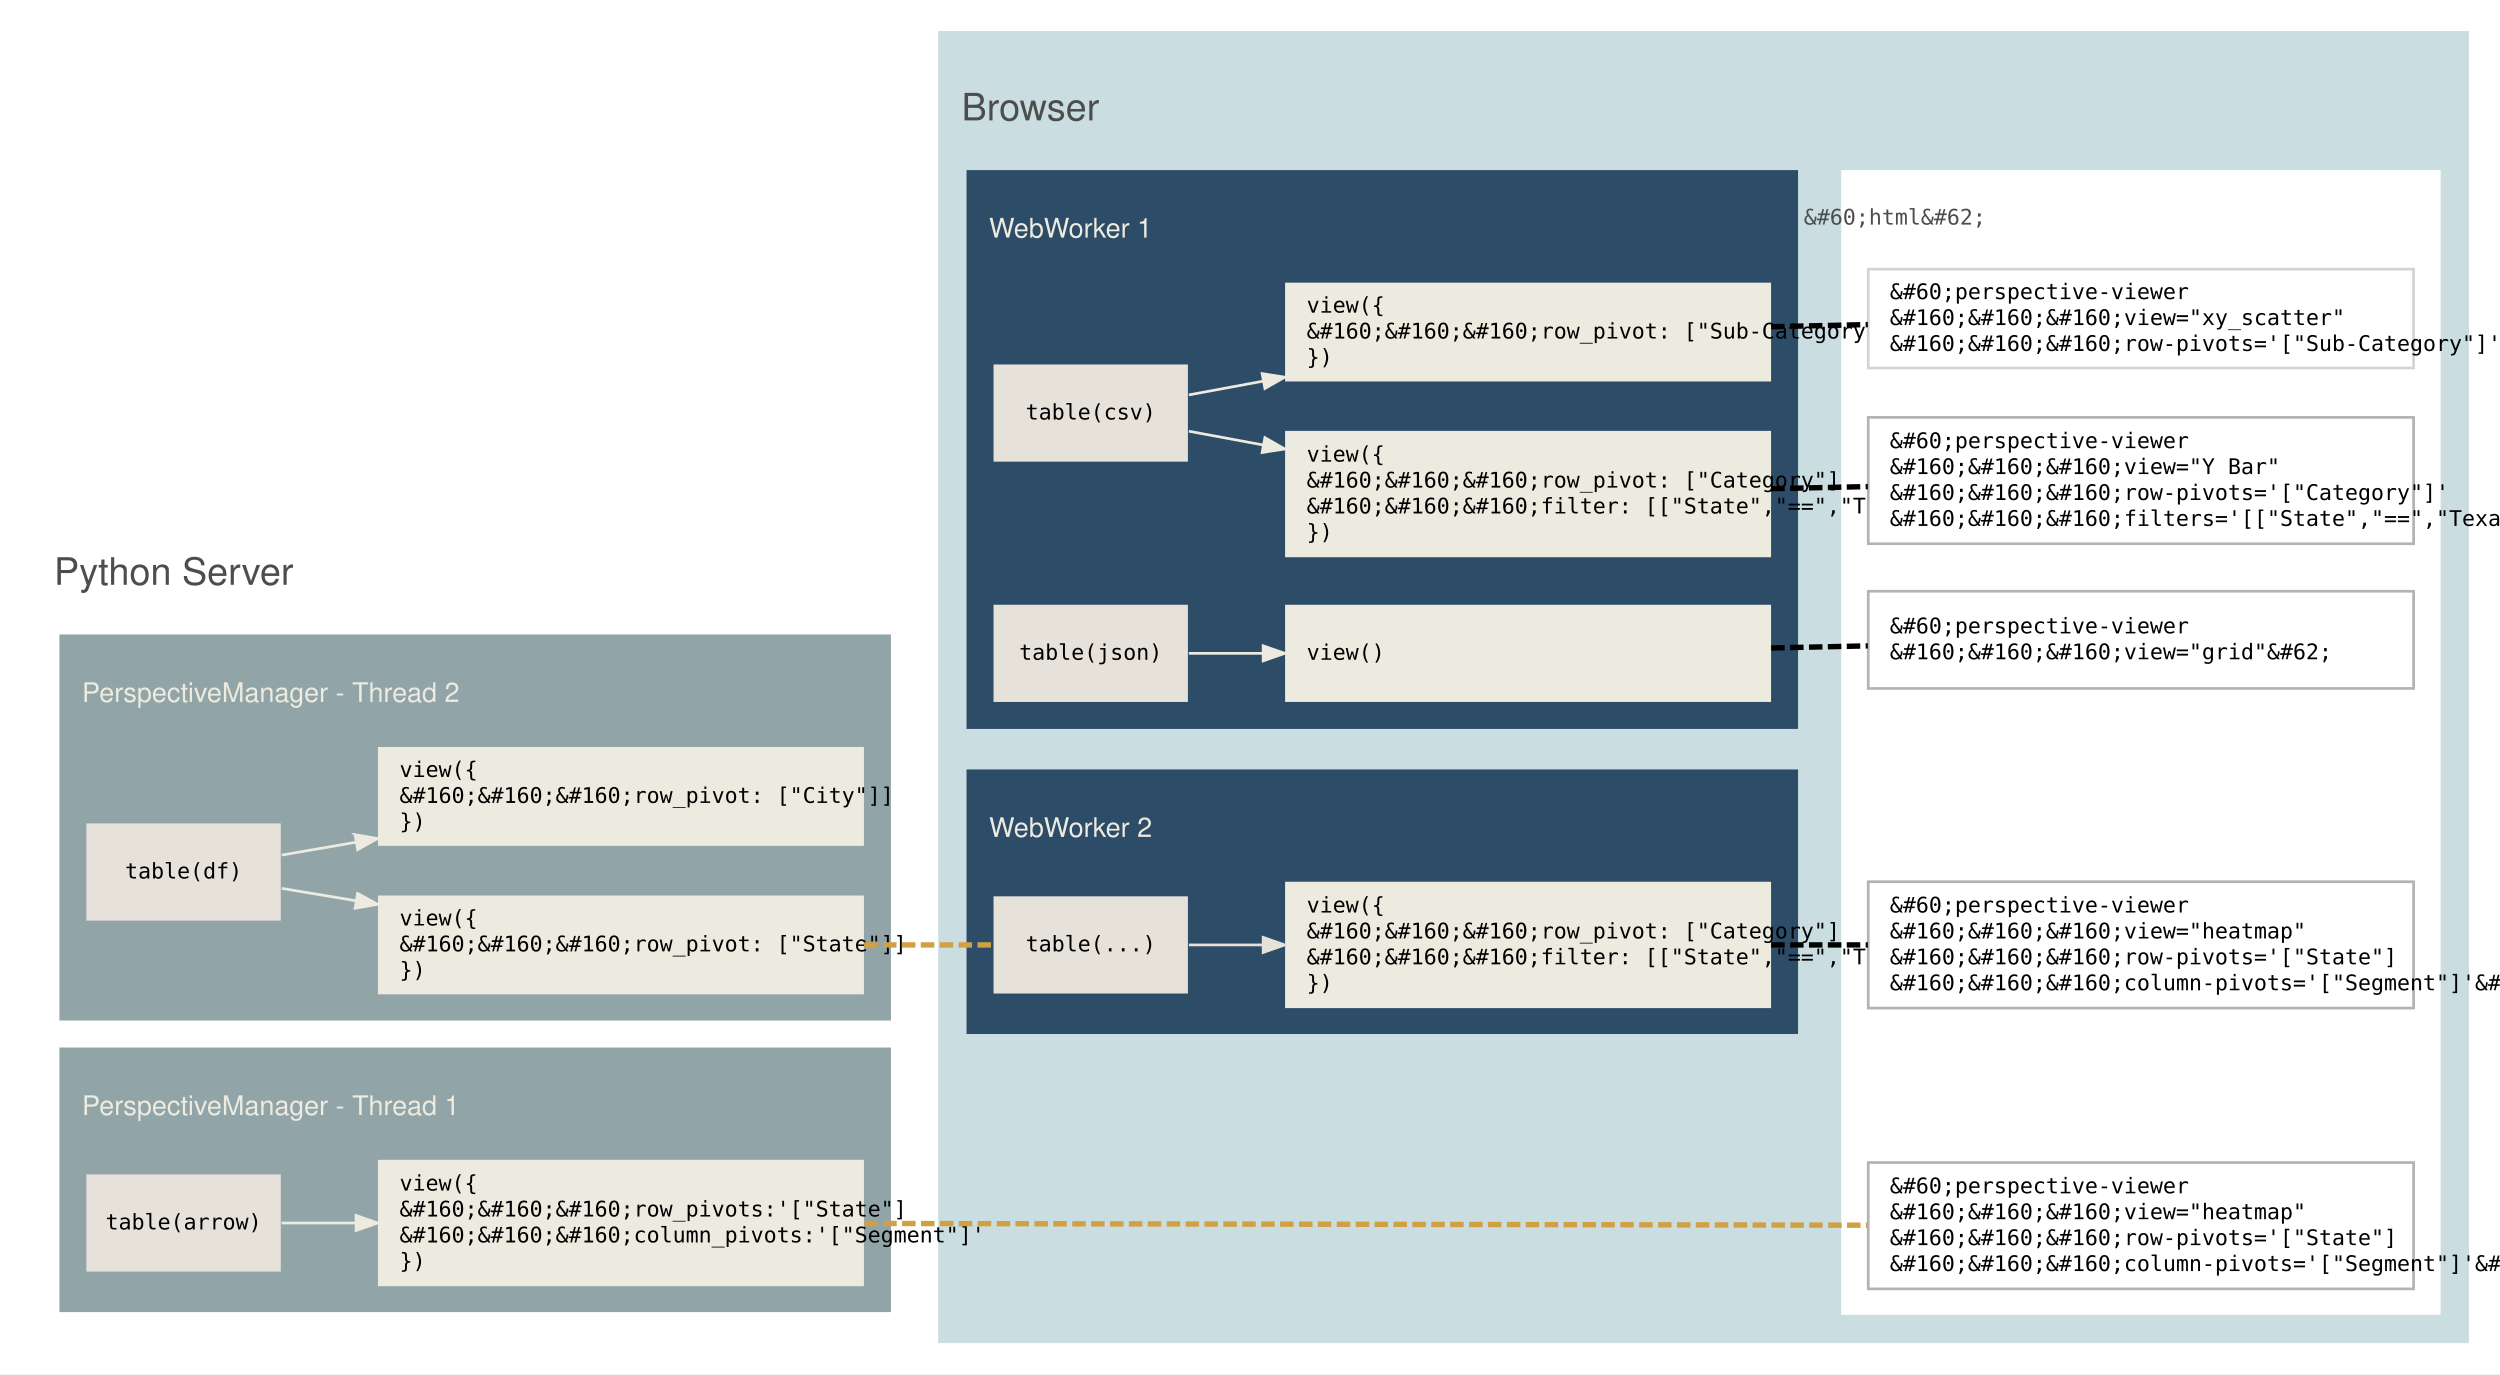
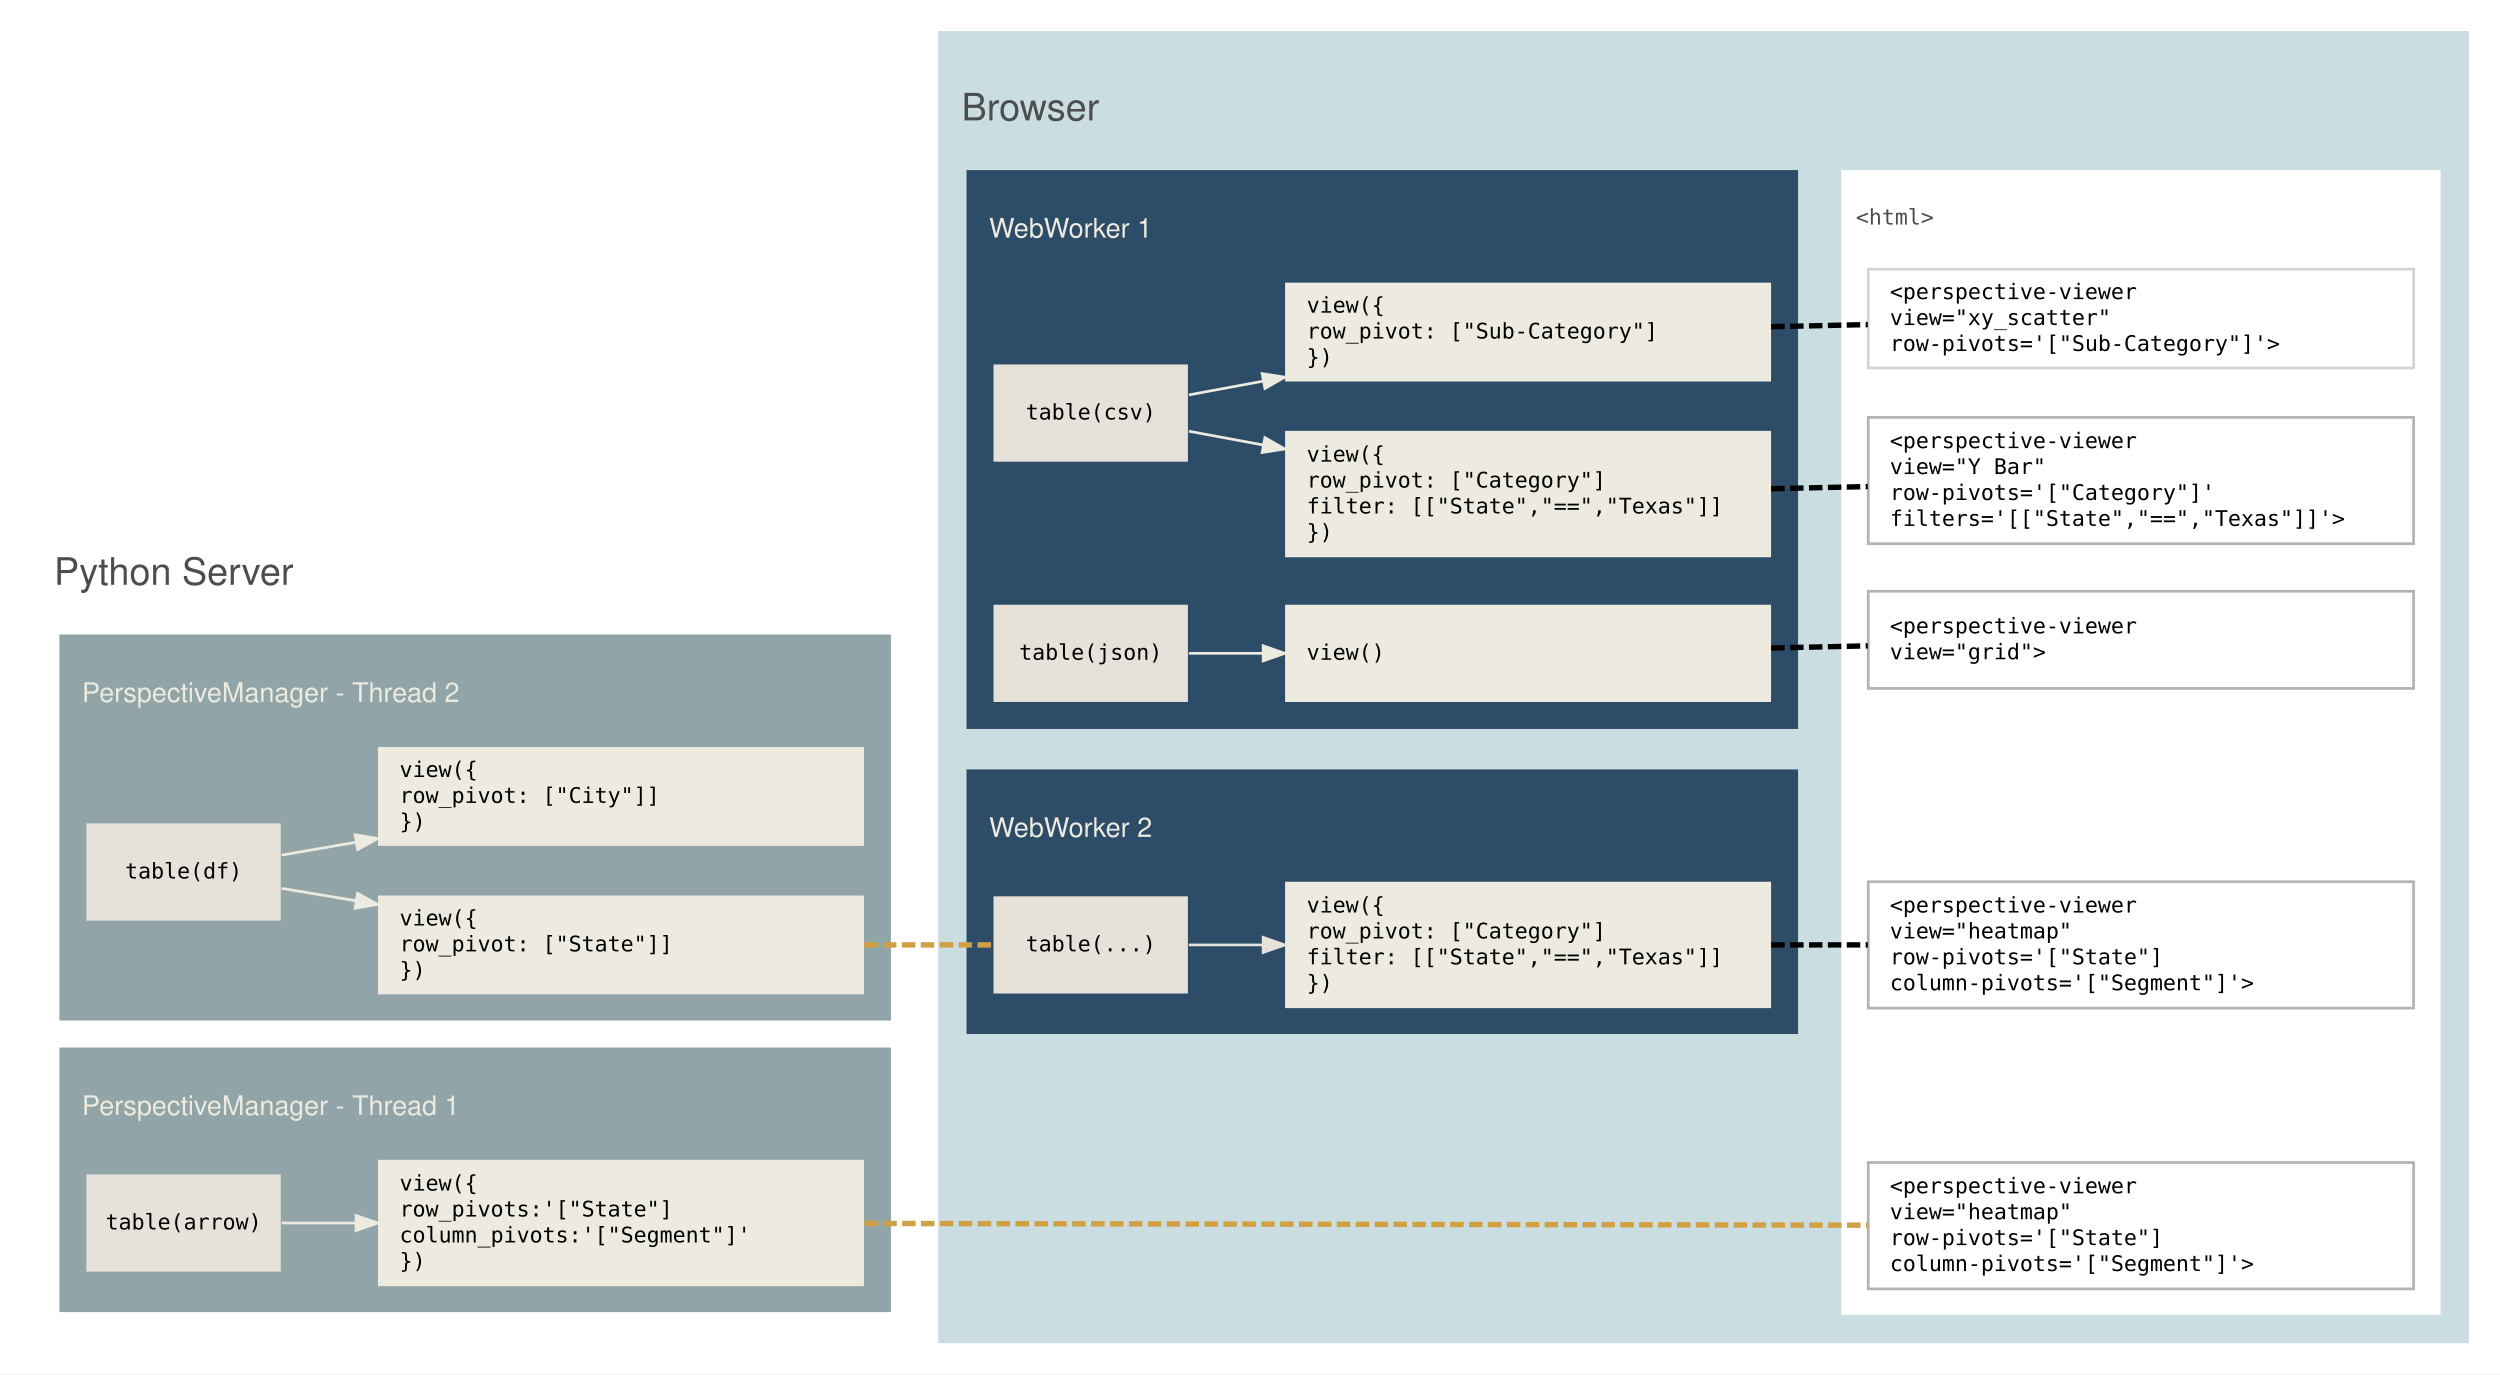
- <svg xmlns="http://www.w3.org/2000/svg" width="926pt" height="509pt" viewBox="0 0 926 509">
-   <g class="graph" data-name="G">
-     <path fill="#fff" stroke="transparent" d="M0 509V0h926v509H0z" />
-     <g class="cluster">
-       <path fill="none" stroke="transparent" d="M12 496V184h328v312H12z" />
-       <text text-anchor="middle" x="60.344" y="-288.4" font-family="Helvetica,sans-Serif" font-size="14" fill="#4d4d4d" transform="translate(4 505)">Python Server</text>
+ <svg xmlns="http://www.w3.org/2000/svg" width="926pt" height="509pt" viewBox="0.00 0.00 926.00 509.00">
+   <g id="graph0" class="graph" transform="translate(4,505) scale(1)" data-name="G">
+     <polygon fill="#ffffff" stroke="transparent" points="-4,4 -4,-505 922,-505 922,4 -4,4" style="" />
+     <g id="clust1" class="cluster">
+       <polygon fill="none" stroke="transparent" points="8,-9 8,-321 336,-321 336,-9 8,-9" style="" />
+       <text text-anchor="middle" x="60.344" y="-288.4" font-family="Helvetica,sans-Serif" font-size="14.00" fill="#4d4d4d" style="">Python Server</text>
    </g>
-     <g class="cluster">
-       <path fill="#91a4a8" stroke="transparent" d="M22 378V235h308v143H22z" />
-       <text text-anchor="middle" x="96.292" y="-245" font-family="Helvetica,sans-Serif" font-size="10" fill="#edebdf" transform="translate(4 505)">PerspectiveManager - Thread 2</text>
+     <g id="clust2" class="cluster">
+       <polygon fill="#91a4a8" stroke="transparent" points="18,-127 18,-270 326,-270 326,-127 18,-127" style="" />
+       <text text-anchor="middle" x="96.292" y="-245" font-family="Helvetica,sans-Serif" font-size="10.00" fill="#edebdf" style="">PerspectiveManager - Thread 2</text>
    </g>
-     <g class="cluster">
-       <path fill="#91a4a8" stroke="transparent" d="M22 486v-98h308v98H22z" />
-       <text text-anchor="middle" x="96.292" y="-92" font-family="Helvetica,sans-Serif" font-size="10" fill="#edebdf" transform="translate(4 505)">PerspectiveManager - Thread 1</text>
+     <g id="clust3" class="cluster">
+       <polygon fill="#91a4a8" stroke="transparent" points="18,-19 18,-117 326,-117 326,-19 18,-19" style="" />
+       <text text-anchor="middle" x="96.292" y="-92" font-family="Helvetica,sans-Serif" font-size="10.00" fill="#edebdf" style="">PerspectiveManager - Thread 1</text>
    </g>
-     <g class="cluster">
-       <path fill="#cadee1" stroke="#cadee1" d="M348 497V12h566v485H348z" />
-       <text text-anchor="middle" x="377.665" y="-460.4" font-family="Helvetica,sans-Serif" font-size="14" fill="#4d4d4d" transform="translate(4 505)">Browser</text>
+     <g id="clust4" class="cluster">
+       <polygon fill="#cadee1" stroke="#cadee1" points="344,-8 344,-493 910,-493 910,-8 344,-8" style="" />
+       <text text-anchor="middle" x="377.665" y="-460.4" font-family="Helvetica,sans-Serif" font-size="14.00" fill="#4d4d4d" style="">Browser</text>
    </g>
-     <g class="cluster">
-       <path fill="#2d4c68" stroke="transparent" d="M358 270V63h308v207H358z" />
-       <text text-anchor="middle" x="392.555" y="-417" font-family="Helvetica,sans-Serif" font-size="10" fill="#edebdf" transform="translate(4 505)">WebWorker 1</text>
+     <g id="clust5" class="cluster">
+       <polygon fill="#2d4c68" stroke="transparent" points="354,-235 354,-442 662,-442 662,-235 354,-235" style="" />
+       <text text-anchor="middle" x="392.555" y="-417" font-family="Helvetica,sans-Serif" font-size="10.00" fill="#edebdf" style="">WebWorker 1</text>
    </g>
-     <g class="cluster">
-       <path fill="#2d4c68" stroke="transparent" d="M358 383v-98h308v98H358z" />
-       <text text-anchor="middle" x="392.555" y="-195" font-family="Helvetica,sans-Serif" font-size="10" fill="#edebdf" transform="translate(4 505)">WebWorker 2</text>
+     <g id="clust7" class="cluster">
+       <polygon fill="#2d4c68" stroke="transparent" points="354,-122 354,-220 662,-220 662,-122 354,-122" style="" />
+       <text text-anchor="middle" x="392.555" y="-195" font-family="Helvetica,sans-Serif" font-size="10.00" fill="#edebdf" style="">WebWorker 2</text>
    </g>
-     <g class="cluster">
-       <path fill="#fff" stroke="transparent" d="M682 487V63h222v424H682z" />
-       <text text-anchor="middle" x="697.846" y="-421.8" font-family="monospace" font-size="8" fill="#4d4d4d" transform="translate(4 505)">&amp;#60;html&amp;#62;</text>
+     <g id="clust9" class="cluster">
+       <polygon fill="#ffffff" stroke="transparent" points="678,-18 678,-442 900,-442 900,-18 678,-18" style="" />
+       <text text-anchor="middle" x="697.846" y="-421.8" font-family="monospace" font-size="8.00" fill="#4d4d4d" style="">&lt;html&gt;</text>
    </g>
-     <g class="node" data-name="table_thread_2">
-       <path fill="#e6e2da" stroke="transparent" d="M104 305H32v36h72v-36z" />
-       <text text-anchor="middle" x="64" y="-179.6" font-family="monospace" font-size="8" transform="translate(4 505)">table(df)</text>
+     <g id="node1" class="node" data-name="table_thread_2">
+       <polygon fill="#e6e2da" stroke="transparent" points="100,-200 28,-200 28,-164 100,-164 100,-200" style="" />
+       <text text-anchor="middle" x="64" y="-179.6" font-family="monospace" font-size="8.00" fill="#000000" style="">table(df)</text>
    </g>
-     <g class="node" data-name="view_thread_2">
-       <path fill="#edebdf" stroke="transparent" d="M320 331.7H140v36.6h180v-36.6z" />
-       <text x="144" y="-162.2" font-family="monospace" font-size="8" transform="translate(4 505)">view({</text>
-       <text x="144" y="-152.6" font-family="monospace" font-size="8" transform="translate(4 505)">&amp;#160;&amp;#160;&amp;#160;row_pivot: ["State"]]</text>
-       <text x="144" y="-143" font-family="monospace" font-size="8" transform="translate(4 505)">})</text>
+     <g id="node2" class="node" data-name="view_thread_2">
+       <polygon fill="#edebdf" stroke="transparent" points="316,-173.3 136,-173.3 136,-136.7 316,-136.7 316,-173.3" style="" />
+       <text text-anchor="start" x="144" y="-162.2" font-family="monospace" font-size="8.00" fill="#000000" style="">view({</text>
+       <text text-anchor="start" x="144" y="-152.6" font-family="monospace" font-size="8.00" fill="#000000" style="">    row_pivot: ["State"]]</text>
+       <text text-anchor="start" x="144" y="-143" font-family="monospace" font-size="8.00" fill="#000000" style="">})</text>
    </g>
-     <g class="edge" data-name="table_thread_2-&gt;view_thread_2" stroke="#edebdf">
-       <path fill="none" d="M104.356 329.06l27.342 4.556" />
-       <path fill="#edebdf" d="M132.444 330.902l7.43 4.077-8.351 1.447.92-5.524z" />
+     <g id="edge2" class="edge" data-name="table_thread_2-&gt;view_thread_2">
+       <path fill="none" stroke="#edebdf" d="M100.356,-175.941C108.737,-174.544 118.046,-172.992 127.698,-171.384" style="" />
+       <polygon fill="#edebdf" stroke="#edebdf" points="128.444,-174.098 135.875,-170.021 127.523,-168.574 128.444,-174.098" style="" />
    </g>
-     <g class="node" data-name="view_thread_2_2">
-       <path fill="#edebdf" stroke="transparent" d="M320 276.7H140v36.6h180v-36.6z" />
-       <text x="144" y="-217.2" font-family="monospace" font-size="8" transform="translate(4 505)">view({</text>
-       <text x="144" y="-207.6" font-family="monospace" font-size="8" transform="translate(4 505)">&amp;#160;&amp;#160;&amp;#160;row_pivot: ["City"]]</text>
-       <text x="144" y="-198" font-family="monospace" font-size="8" transform="translate(4 505)">})</text>
+     <g id="node3" class="node" data-name="view_thread_2_2">
+       <polygon fill="#edebdf" stroke="transparent" points="316,-228.3 136,-228.3 136,-191.7 316,-191.7 316,-228.3" style="" />
+       <text text-anchor="start" x="144" y="-217.2" font-family="monospace" font-size="8.00" fill="#000000" style="">view({</text>
+       <text text-anchor="start" x="144" y="-207.6" font-family="monospace" font-size="8.00" fill="#000000" style="">    row_pivot: ["City"]]</text>
+       <text text-anchor="start" x="144" y="-198" font-family="monospace" font-size="8.00" fill="#000000" style="">})</text>
    </g>
-     <g class="edge" data-name="table_thread_2-&gt;view_thread_2_2" stroke="#edebdf">
-       <path fill="none" d="M104.356 316.716l27.632-4.776" />
-       <path fill="#edebdf" d="M131.514 309.18l8.36 1.397-7.406 4.122-.953-5.518z" />
+     <g id="edge1" class="edge" data-name="table_thread_2-&gt;view_thread_2_2">
+       <path fill="none" stroke="#edebdf" d="M100.356,-188.284C108.821,-189.747 118.232,-191.374 127.988,-193.06" style="" />
+       <polygon fill="#edebdf" stroke="#edebdf" points="127.514,-195.819 135.875,-194.423 128.468,-190.301 127.514,-195.819" style="" />
    </g>
-     <g class="node" data-name="table12">
-       <path fill="#e6e2da" stroke="transparent" d="M440 332h-72v36h72v-36z" />
-       <text text-anchor="middle" x="400" y="-152.6" font-family="monospace" font-size="8" transform="translate(4 505)">table(...)</text>
+     <g id="node11" class="node" data-name="table12">
+       <polygon fill="#e6e2da" stroke="transparent" points="436,-173 364,-173 364,-137 436,-137 436,-173" style="" />
+       <text text-anchor="middle" x="400" y="-152.6" font-family="monospace" font-size="8.00" fill="#000000" style="">table(...)</text>
    </g>
-     <path fill="none" stroke="#d1a043" stroke-width="2" stroke-dasharray="5,2" d="M320.058 350h47.724" data-name="view_thread_2-&gt;table12" />
-     <g class="node" data-name="table_thread_1">
-       <path fill="#e6e2da" stroke="transparent" d="M104 435H32v36h72v-36z" />
-       <text text-anchor="middle" x="64" y="-49.6" font-family="monospace" font-size="8" transform="translate(4 505)">table(arrow)</text>
+     <g id="edge8" class="edge" data-name="view_thread_2-&gt;table12">
+       <path fill="none" stroke="#d1a043" stroke-width="2" stroke-dasharray="5,2" d="M316.058,-155C332.974,-155 349.737,-155 363.782,-155" style="" />
    </g>
-     <g class="node" data-name="view_thread_1">
-       <path fill="#edebdf" stroke="transparent" d="M320 429.598H140v46.804h180v-46.804z" />
-       <text x="144" y="-64" font-family="monospace" font-size="8" transform="translate(4 505)">view({</text>
-       <text x="144" y="-54.4" font-family="monospace" font-size="8" transform="translate(4 505)">&amp;#160;&amp;#160;&amp;#160;row_pivots:'["State"]</text>
-       <text x="144" y="-44.8" font-family="monospace" font-size="8" transform="translate(4 505)">&amp;#160;&amp;#160;&amp;#160;column_pivots:'["Segment"]'</text>
-       <text x="144" y="-35.2" font-family="monospace" font-size="8" transform="translate(4 505)">})</text>
+     <g id="node4" class="node" data-name="table_thread_1">
+       <polygon fill="#e6e2da" stroke="transparent" points="100,-70 28,-70 28,-34 100,-34 100,-70" style="" />
+       <text text-anchor="middle" x="64" y="-49.6" font-family="monospace" font-size="8.00" fill="#000000" style="">table(arrow)</text>
    </g>
-     <g class="edge" data-name="table_thread_1-&gt;view_thread_1" stroke="#edebdf">
-       <path fill="none" d="M104.356 453h27.342" />
-       <path fill="#edebdf" d="M131.875 450.2l8 2.8-8 2.8v-5.6z" />
+     <g id="node5" class="node" data-name="view_thread_1">
+       <polygon fill="#edebdf" stroke="transparent" points="316,-75.402 136,-75.402 136,-28.598 316,-28.598 316,-75.402" style="" />
+       <text text-anchor="start" x="144" y="-64" font-family="monospace" font-size="8.00" fill="#000000" style="">view({</text>
+       <text text-anchor="start" x="144" y="-54.4" font-family="monospace" font-size="8.00" fill="#000000" style="">    row_pivots:'["State"]</text>
+       <text text-anchor="start" x="144" y="-44.8" font-family="monospace" font-size="8.00" fill="#000000" style="">    column_pivots:'["Segment"]'</text>
+       <text text-anchor="start" x="144" y="-35.2" font-family="monospace" font-size="8.00" fill="#000000" style="">})</text>
    </g>
-     <g class="node" data-name="viewer4">
-       <path fill="#fff" stroke="#b3b3b3" d="M894 430.598H692v46.804h202v-46.804z" />
-       <text x="696" y="-63" font-family="monospace" font-size="8" transform="translate(4 505)">&amp;#60;perspective-viewer</text>
-       <text x="696" y="-53.4" font-family="monospace" font-size="8" transform="translate(4 505)">&amp;#160;&amp;#160;&amp;#160;view="heatmap"</text>
-       <text x="696" y="-43.8" font-family="monospace" font-size="8" transform="translate(4 505)">&amp;#160;&amp;#160;&amp;#160;row-pivots='["State"]</text>
-       <text x="696" y="-34.2" font-family="monospace" font-size="8" transform="translate(4 505)">&amp;#160;&amp;#160;&amp;#160;column-pivots='["Segment"]'&amp;#62;</text>
+     <g id="edge3" class="edge" data-name="table_thread_1-&gt;view_thread_1">
+       <path fill="none" stroke="#edebdf" d="M100.356,-52C108.737,-52 118.046,-52 127.698,-52" style="" />
+       <polygon fill="#edebdf" stroke="#edebdf" points="127.875,-54.8 135.875,-52 127.874,-49.2 127.875,-54.8" style="" />
    </g>
-     <path fill="none" stroke="#d1a043" stroke-width="2" stroke-dasharray="5,2" d="M320.143 453.16l371.565.66" data-name="view_thread_1-&gt;viewer4" />
-     <g class="node" data-name="table1">
-       <path fill="#e6e2da" stroke="transparent" d="M440 135h-72v36h72v-36z" />
-       <text text-anchor="middle" x="400" y="-349.6" font-family="monospace" font-size="8" transform="translate(4 505)">table(csv)</text>
+     <g id="node19" class="node" data-name="viewer4">
+       <polygon fill="#ffffff" stroke="#b3b3b3" points="890,-74.402 688,-74.402 688,-27.598 890,-27.598 890,-74.402" style="" />
+       <text text-anchor="start" x="696" y="-63" font-family="monospace" font-size="8.00" fill="#000000" style="">&lt;perspective-viewer</text>
+       <text text-anchor="start" x="696" y="-53.4" font-family="monospace" font-size="8.00" fill="#000000" style="">    view="heatmap"</text>
+       <text text-anchor="start" x="696" y="-43.8" font-family="monospace" font-size="8.00" fill="#000000" style="">    row-pivots='["State"]</text>
+       <text text-anchor="start" x="696" y="-34.2" font-family="monospace" font-size="8.00" fill="#000000" style="">    column-pivots='["Segment"]'&gt;</text>
    </g>
-     <g class="node" data-name="view1">
-       <path fill="#edebdf" stroke="transparent" d="M656 159.598H476v46.804h180v-46.804z" />
-       <text x="480" y="-334" font-family="monospace" font-size="8" transform="translate(4 505)">view({</text>
-       <text x="480" y="-324.4" font-family="monospace" font-size="8" transform="translate(4 505)">&amp;#160;&amp;#160;&amp;#160;row_pivot: ["Category"]</text>
-       <text x="480" y="-314.8" font-family="monospace" font-size="8" transform="translate(4 505)">&amp;#160;&amp;#160;&amp;#160;filter: [["State","==","Texas"]]</text>
-       <text x="480" y="-305.2" font-family="monospace" font-size="8" transform="translate(4 505)">})</text>
+     <g id="edge12" class="edge" data-name="view_thread_1-&gt;viewer4">
+       <path fill="none" stroke="#d1a043" stroke-width="2" stroke-dasharray="5,2" d="M316.143,-51.84C417.568,-51.66 581.926,-51.368 687.708,-51.18" style="" />
    </g>
-     <g class="edge" data-name="table1-&gt;view1" stroke="#edebdf">
-       <path fill="none" d="M440.356 159.733l27.632 5.117" />
-       <path fill="#edebdf" d="M468.518 162.1l7.357 4.21-8.377 1.296 1.02-5.506z" />
+     <g id="node6" class="node" data-name="table1">
+       <polygon fill="#e6e2da" stroke="transparent" points="436,-370 364,-370 364,-334 436,-334 436,-370" style="" />
+       <text text-anchor="middle" x="400" y="-349.6" font-family="monospace" font-size="8.00" fill="#000000" style="">table(csv)</text>
    </g>
-     <g class="node" data-name="view2">
-       <path fill="#edebdf" stroke="transparent" d="M656 104.7H476v36.6h180v-36.6z" />
-       <text x="480" y="-389.2" font-family="monospace" font-size="8" transform="translate(4 505)">view({</text>
-       <text x="480" y="-379.6" font-family="monospace" font-size="8" transform="translate(4 505)">&amp;#160;&amp;#160;&amp;#160;row_pivot: ["Sub-Category"]</text>
-       <text x="480" y="-370" font-family="monospace" font-size="8" transform="translate(4 505)">})</text>
+     <g id="node8" class="node" data-name="view1">
+       <polygon fill="#edebdf" stroke="transparent" points="652,-345.402 472,-345.402 472,-298.598 652,-298.598 652,-345.402" style="" />
+       <text text-anchor="start" x="480" y="-334" font-family="monospace" font-size="8.00" fill="#000000" style="">view({</text>
+       <text text-anchor="start" x="480" y="-324.4" font-family="monospace" font-size="8.00" fill="#000000" style="">    row_pivot: ["Category"]</text>
+       <text text-anchor="start" x="480" y="-314.8" font-family="monospace" font-size="8.00" fill="#000000" style="">    filter: [["State","==","Texas"]]</text>
+       <text text-anchor="start" x="480" y="-305.2" font-family="monospace" font-size="8.00" fill="#000000" style="">})</text>
    </g>
-     <g class="edge" data-name="table1-&gt;view2" stroke="#edebdf">
-       <path fill="none" d="M440.356 146.267l27.632-5.117" />
-       <path fill="#edebdf" d="M467.498 138.394l8.377 1.296-7.357 4.21-1.02-5.506z" />
+     <g id="edge4" class="edge" data-name="table1-&gt;view1">
+       <path fill="none" stroke="#edebdf" d="M436.356,-345.267C444.821,-343.7 454.232,-341.957 463.988,-340.15" style="" />
+       <polygon fill="#edebdf" stroke="#edebdf" points="464.518,-342.9 471.875,-338.69 463.498,-337.394 464.518,-342.9" style="" />
    </g>
-     <g class="node" data-name="table_remote_view">
-       <path fill="#e6e2da" stroke="transparent" d="M440 224h-72v36h72v-36z" />
-       <text text-anchor="middle" x="400" y="-260.6" font-family="monospace" font-size="8" transform="translate(4 505)">table(json)</text>
+     <g id="node9" class="node" data-name="view2">
+       <polygon fill="#edebdf" stroke="transparent" points="652,-400.3 472,-400.3 472,-363.7 652,-363.7 652,-400.3" style="" />
+       <text text-anchor="start" x="480" y="-389.2" font-family="monospace" font-size="8.00" fill="#000000" style="">view({</text>
+       <text text-anchor="start" x="480" y="-379.6" font-family="monospace" font-size="8.00" fill="#000000" style="">    row_pivot: ["Sub-Category"]</text>
+       <text text-anchor="start" x="480" y="-370" font-family="monospace" font-size="8.00" fill="#000000" style="">})</text>
    </g>
-     <g class="node" data-name="view3">
-       <path fill="#edebdf" stroke="transparent" d="M656 224H476v36h180v-36z" />
-       <text x="480" y="-260.6" font-family="monospace" font-size="8" transform="translate(4 505)">view()</text>
+     <g id="edge5" class="edge" data-name="table1-&gt;view2">
+       <path fill="none" stroke="#edebdf" d="M436.356,-358.733C444.821,-360.3 454.232,-362.043 463.988,-363.85" style="" />
+       <polygon fill="#edebdf" stroke="#edebdf" points="463.498,-366.606 471.875,-365.31 464.518,-361.1 463.498,-366.606" style="" />
    </g>
-     <g class="edge" data-name="table_remote_view-&gt;view3" stroke="#edebdf">
-       <path fill="none" d="M440.356 242h27.342" />
-       <path fill="#edebdf" d="M467.875 239.2l8 2.8-8 2.8v-5.6z" />
+     <g id="node7" class="node" data-name="table_remote_view">
+       <polygon fill="#e6e2da" stroke="transparent" points="436,-281 364,-281 364,-245 436,-245 436,-281" style="" />
+       <text text-anchor="middle" x="400" y="-260.6" font-family="monospace" font-size="8.00" fill="#000000" style="">table(json)</text>
    </g>
-     <g class="node" data-name="viewer1">
-       <path fill="#fff" stroke="#b3b3b3" d="M894 154.598H692v46.804h202v-46.804z" />
-       <text x="696" y="-339" font-family="monospace" font-size="8" transform="translate(4 505)">&amp;#60;perspective-viewer</text>
-       <text x="696" y="-329.4" font-family="monospace" font-size="8" transform="translate(4 505)">&amp;#160;&amp;#160;&amp;#160;view="Y Bar"</text>
-       <text x="696" y="-319.8" font-family="monospace" font-size="8" transform="translate(4 505)">&amp;#160;&amp;#160;&amp;#160;row-pivots='["Category"]'</text>
-       <text x="696" y="-310.2" font-family="monospace" font-size="8" transform="translate(4 505)">&amp;#160;&amp;#160;&amp;#160;filters='[["State","==","Texas"]]'&amp;#62;</text>
+     <g id="node10" class="node" data-name="view3">
+       <polygon fill="#edebdf" stroke="transparent" points="652,-281 472,-281 472,-245 652,-245 652,-281" style="" />
+       <text text-anchor="start" x="480" y="-260.6" font-family="monospace" font-size="8.00" fill="#000000" style="">view()</text>
    </g>
-     <path fill="none" stroke="#000" stroke-width="2" stroke-dasharray="5,2" d="M656.042 181.017l35.797-.789" data-name="view1-&gt;viewer1" />
-     <g class="node" data-name="viewer2">
-       <path fill="#fff" stroke="#d3d3d3" d="M894 99.7H692v36.6h202V99.7z" />
-       <text x="696" y="-394.2" font-family="monospace" font-size="8" transform="translate(4 505)">&amp;#60;perspective-viewer</text>
-       <text x="696" y="-384.6" font-family="monospace" font-size="8" transform="translate(4 505)">&amp;#160;&amp;#160;&amp;#160;view="xy_scatter"</text>
-       <text x="696" y="-375" font-family="monospace" font-size="8" transform="translate(4 505)">&amp;#160;&amp;#160;&amp;#160;row-pivots='["Sub-Category"]'&amp;#62;</text>
+     <g id="edge6" class="edge" data-name="table_remote_view-&gt;view3">
+       <path fill="none" stroke="#edebdf" d="M436.356,-263C444.737,-263 454.046,-263 463.698,-263" style="" />
+       <polygon fill="#edebdf" stroke="#edebdf" points="463.875,-265.8 471.875,-263 463.875,-260.2 463.875,-265.8" style="" />
    </g>
-     <path fill="none" stroke="#000" stroke-width="2" stroke-dasharray="5,2" d="M656.042 121.017l35.797-.789" data-name="view2-&gt;viewer2" />
-     <g class="node" data-name="viewer3">
-       <path fill="#fff" stroke="#b3b3b3" d="M894 219H692v36h202v-36z" />
-       <text x="696" y="-270.4" font-family="monospace" font-size="8" transform="translate(4 505)">&amp;#60;perspective-viewer</text>
-       <text x="696" y="-260.8" font-family="monospace" font-size="8" transform="translate(4 505)">&amp;#160;&amp;#160;&amp;#160;view="grid"&amp;#62;</text>
+     <g id="node13" class="node" data-name="viewer1">
+       <polygon fill="#ffffff" stroke="#b3b3b3" points="890,-350.402 688,-350.402 688,-303.598 890,-303.598 890,-350.402" style="" />
+       <text text-anchor="start" x="696" y="-339" font-family="monospace" font-size="8.00" fill="#000000" style="">&lt;perspective-viewer</text>
+       <text text-anchor="start" x="696" y="-329.4" font-family="monospace" font-size="8.00" fill="#000000" style="">    view="Y Bar"</text>
+       <text text-anchor="start" x="696" y="-319.8" font-family="monospace" font-size="8.00" fill="#000000" style="">    row-pivots='["Category"]'</text>
+       <text text-anchor="start" x="696" y="-310.2" font-family="monospace" font-size="8.00" fill="#000000" style="">    filters='[["State","==","Texas"]]'&gt;</text>
    </g>
-     <path fill="none" stroke="#000" stroke-width="2" stroke-dasharray="5,2" d="M656.042 240.017l35.797-.789" data-name="view3-&gt;viewer3" />
-     <g class="node" data-name="view12">
-       <path fill="#edebdf" stroke="transparent" d="M656 326.598H476v46.804h180v-46.804z" />
-       <text x="480" y="-167" font-family="monospace" font-size="8" transform="translate(4 505)">view({</text>
-       <text x="480" y="-157.4" font-family="monospace" font-size="8" transform="translate(4 505)">&amp;#160;&amp;#160;&amp;#160;row_pivot: ["Category"]</text>
-       <text x="480" y="-147.8" font-family="monospace" font-size="8" transform="translate(4 505)">&amp;#160;&amp;#160;&amp;#160;filter: [["State","==","Texas"]]</text>
-       <text x="480" y="-138.2" font-family="monospace" font-size="8" transform="translate(4 505)">})</text>
+     <g id="edge9" class="edge" data-name="view1-&gt;viewer1">
+       <path fill="none" stroke="#000000" stroke-width="2" stroke-dasharray="5,2" d="M652.042,-323.983C663.802,-324.242 675.913,-324.509 687.839,-324.772" style="" />
    </g>
-     <g class="edge" data-name="table12-&gt;view12" stroke="#e6e2da">
-       <path fill="none" d="M440.356 350h27.342" />
-       <path fill="#e6e2da" d="M467.875 347.2l8 2.8-8 2.8v-5.6z" />
+     <g id="node14" class="node" data-name="viewer2">
+       <polygon fill="#ffffff" stroke="#d3d3d3" points="890,-405.3 688,-405.3 688,-368.7 890,-368.7 890,-405.3" style="" />
+       <text text-anchor="start" x="696" y="-394.2" font-family="monospace" font-size="8.00" fill="#000000" style="">&lt;perspective-viewer</text>
+       <text text-anchor="start" x="696" y="-384.6" font-family="monospace" font-size="8.00" fill="#000000" style="">    view="xy_scatter"</text>
+       <text text-anchor="start" x="696" y="-375" font-family="monospace" font-size="8.00" fill="#000000" style="">    row-pivots='["Sub-Category"]'&gt;</text>
    </g>
-     <g class="node" data-name="viewer5">
-       <path fill="#fff" stroke="#b3b3b3" d="M894 326.598H692v46.804h202v-46.804z" />
-       <text x="696" y="-167" font-family="monospace" font-size="8" transform="translate(4 505)">&amp;#60;perspective-viewer</text>
-       <text x="696" y="-157.4" font-family="monospace" font-size="8" transform="translate(4 505)">&amp;#160;&amp;#160;&amp;#160;view="heatmap"</text>
-       <text x="696" y="-147.8" font-family="monospace" font-size="8" transform="translate(4 505)">&amp;#160;&amp;#160;&amp;#160;row-pivots='["State"]</text>
-       <text x="696" y="-138.2" font-family="monospace" font-size="8" transform="translate(4 505)">&amp;#160;&amp;#160;&amp;#160;column-pivots='["Segment"]'&amp;#62;</text>
+     <g id="edge10" class="edge" data-name="view2-&gt;viewer2">
+       <path fill="none" stroke="#000000" stroke-width="2" stroke-dasharray="5,2" d="M652.042,-383.983C663.802,-384.242 675.913,-384.509 687.839,-384.772" style="" />
    </g>
-     <path fill="none" stroke="#000" stroke-width="2" stroke-dasharray="5,2" d="M656.042 350h35.797" data-name="view12-&gt;viewer5" />
+     <g id="node15" class="node" data-name="viewer3">
+       <polygon fill="#ffffff" stroke="#b3b3b3" points="890,-286 688,-286 688,-250 890,-250 890,-286" style="" />
+       <text text-anchor="start" x="696" y="-270.4" font-family="monospace" font-size="8.00" fill="#000000" style="">&lt;perspective-viewer</text>
+       <text text-anchor="start" x="696" y="-260.8" font-family="monospace" font-size="8.00" fill="#000000" style="">    view="grid"&gt;</text>
+     </g>
+     <g id="edge11" class="edge" data-name="view3-&gt;viewer3">
+       <path fill="none" stroke="#000000" stroke-width="2" stroke-dasharray="5,2" d="M652.042,-264.983C663.802,-265.242 675.913,-265.509 687.839,-265.772" style="" />
+     </g>
+     <g id="node12" class="node" data-name="view12">
+       <polygon fill="#edebdf" stroke="transparent" points="652,-178.402 472,-178.402 472,-131.598 652,-131.598 652,-178.402" style="" />
+       <text text-anchor="start" x="480" y="-167" font-family="monospace" font-size="8.00" fill="#000000" style="">view({</text>
+       <text text-anchor="start" x="480" y="-157.4" font-family="monospace" font-size="8.00" fill="#000000" style="">    row_pivot: ["Category"]</text>
+       <text text-anchor="start" x="480" y="-147.8" font-family="monospace" font-size="8.00" fill="#000000" style="">    filter: [["State","==","Texas"]]</text>
+       <text text-anchor="start" x="480" y="-138.2" font-family="monospace" font-size="8.00" fill="#000000" style="">})</text>
+     </g>
+     <g id="edge7" class="edge" data-name="table12-&gt;view12">
+       <path fill="none" stroke="#e6e2da" d="M436.356,-155C444.737,-155 454.046,-155 463.698,-155" style="" />
+       <polygon fill="#e6e2da" stroke="#e6e2da" points="463.875,-157.8 471.875,-155 463.875,-152.2 463.875,-157.8" style="" />
+     </g>
+     <g id="node17" class="node" data-name="viewer5">
+       <polygon fill="#ffffff" stroke="#b3b3b3" points="890,-178.402 688,-178.402 688,-131.598 890,-131.598 890,-178.402" style="" />
+       <text text-anchor="start" x="696" y="-167" font-family="monospace" font-size="8.00" fill="#000000" style="">&lt;perspective-viewer</text>
+       <text text-anchor="start" x="696" y="-157.4" font-family="monospace" font-size="8.00" fill="#000000" style="">    view="heatmap"</text>
+       <text text-anchor="start" x="696" y="-147.8" font-family="monospace" font-size="8.00" fill="#000000" style="">    row-pivots='["State"]</text>
+       <text text-anchor="start" x="696" y="-138.2" font-family="monospace" font-size="8.00" fill="#000000" style="">    column-pivots='["Segment"]'&gt;</text>
+     </g>
+     <g id="edge13" class="edge" data-name="view12-&gt;viewer5">
+       <path fill="none" stroke="#000000" stroke-width="2" stroke-dasharray="5,2" d="M652.042,-155C663.802,-155 675.913,-155 687.839,-155" style="" />
+     </g>
  </g>
</svg>
